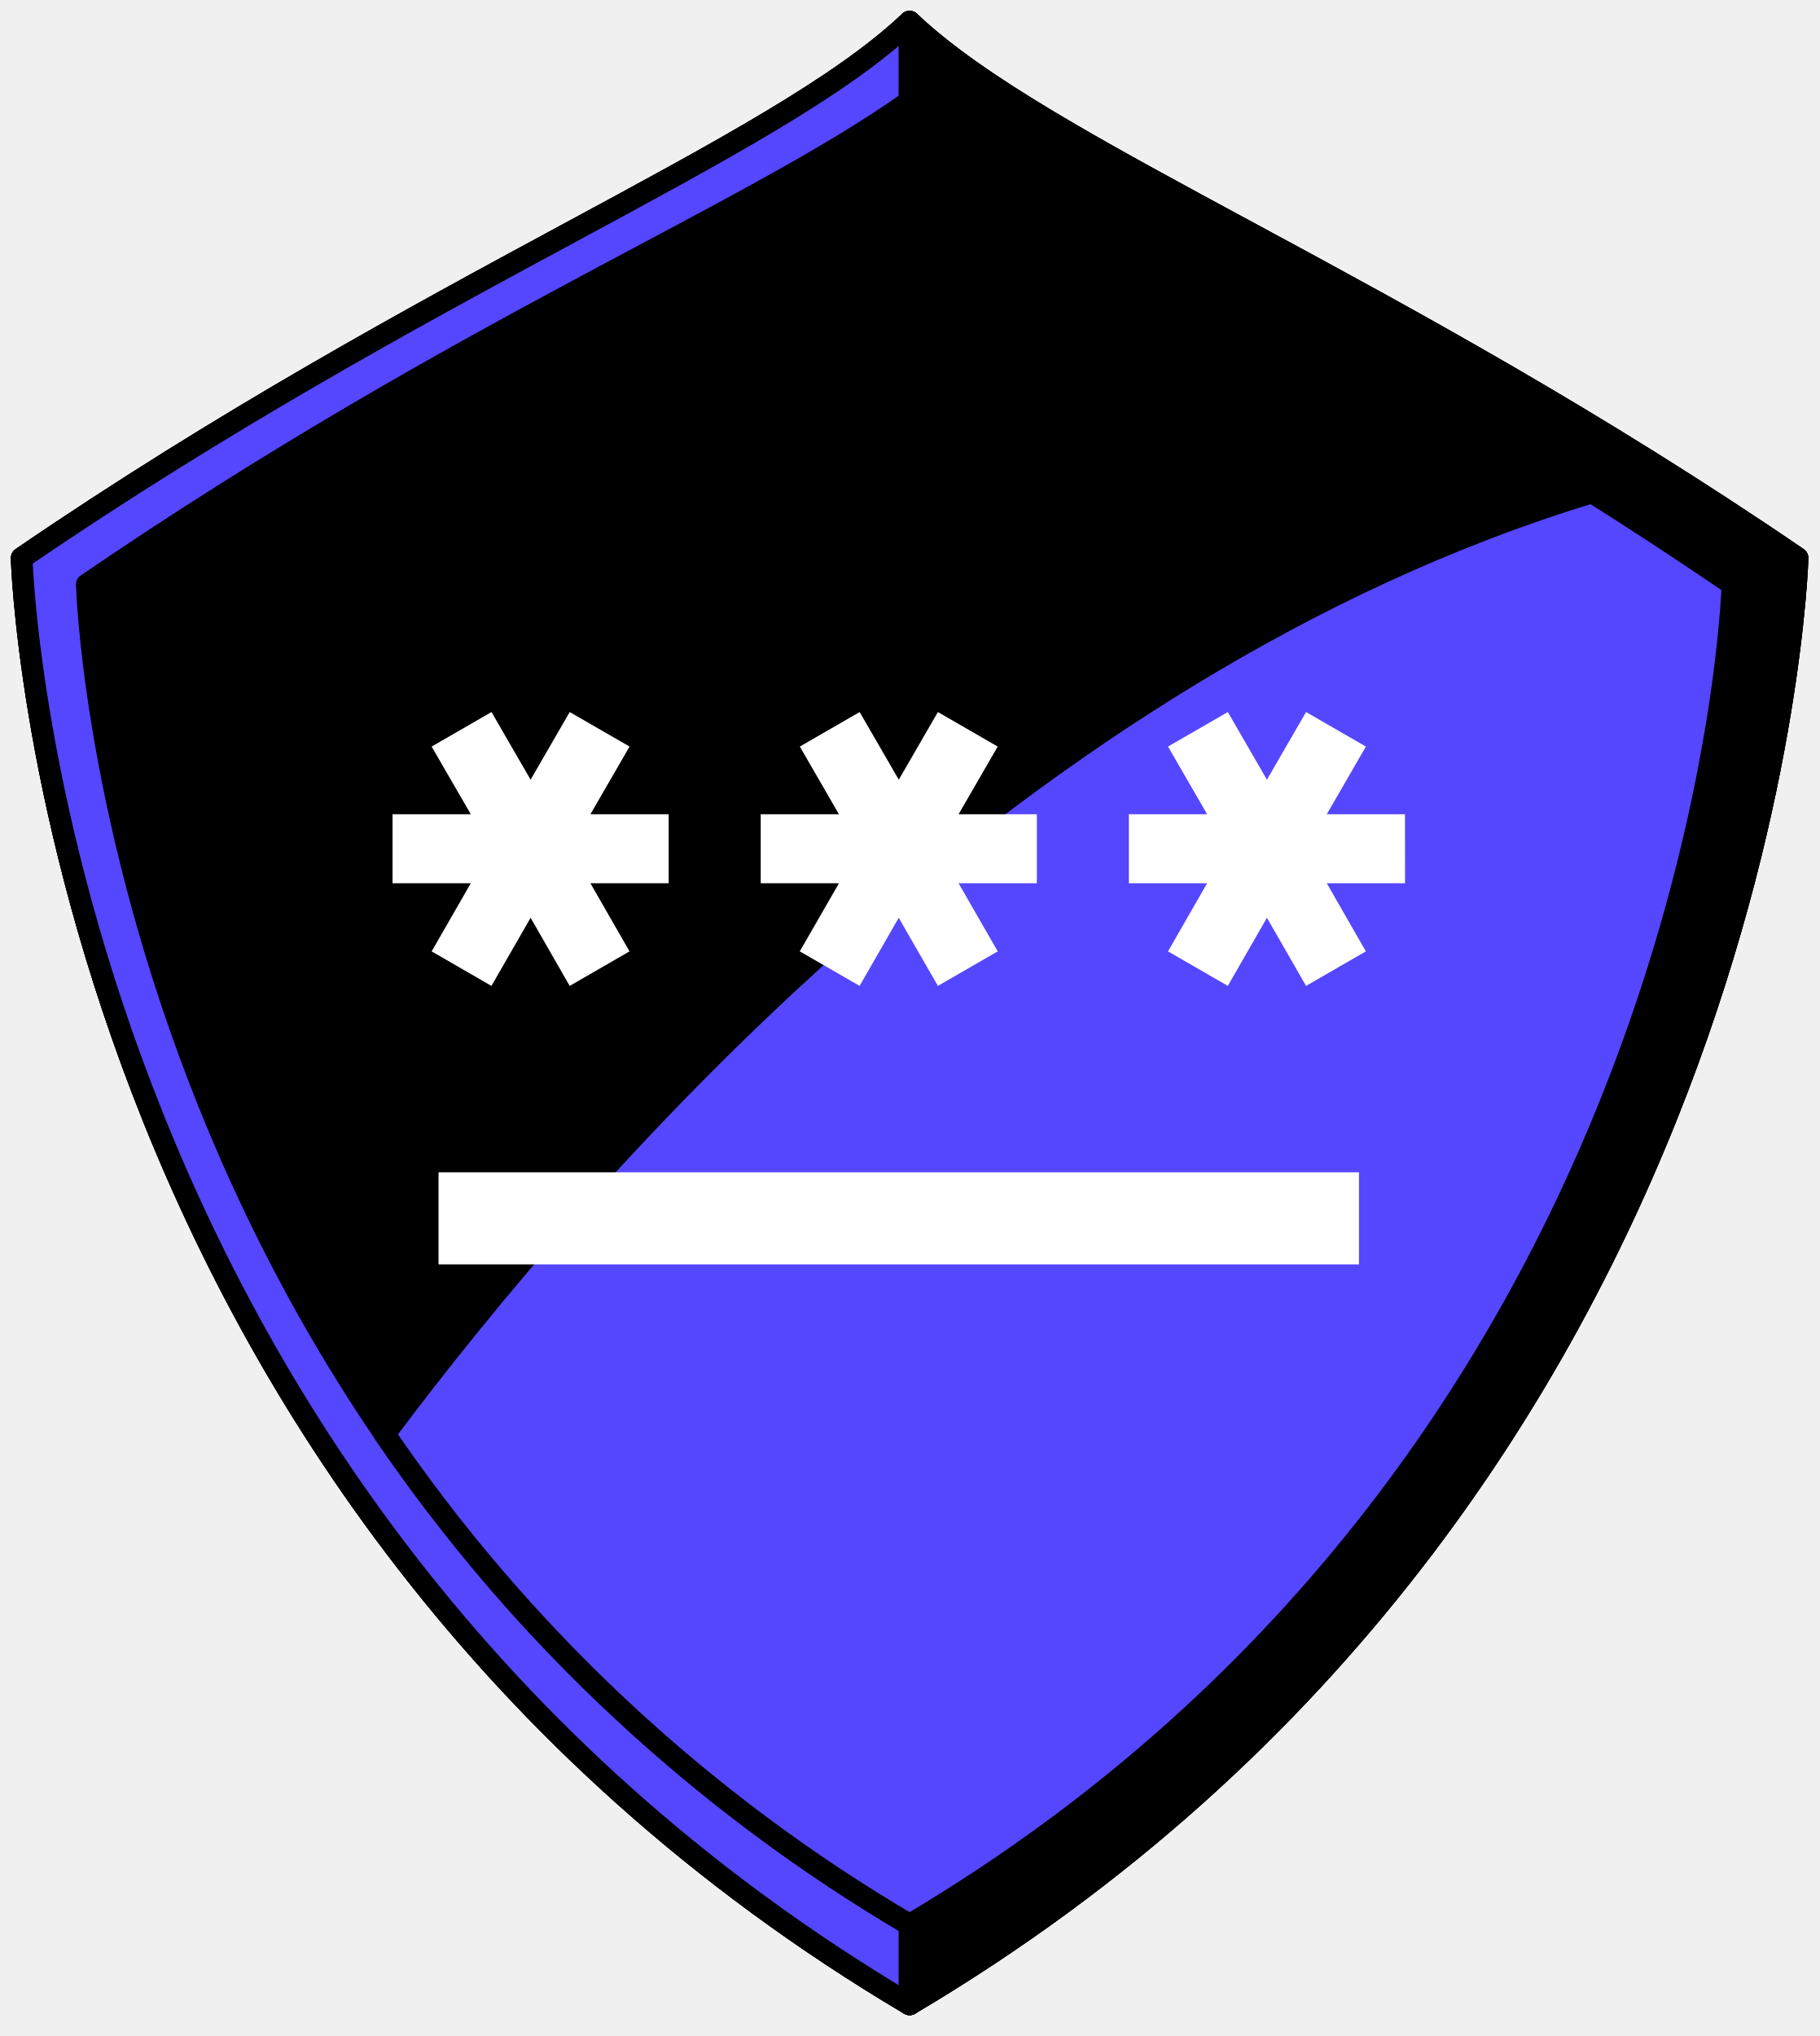
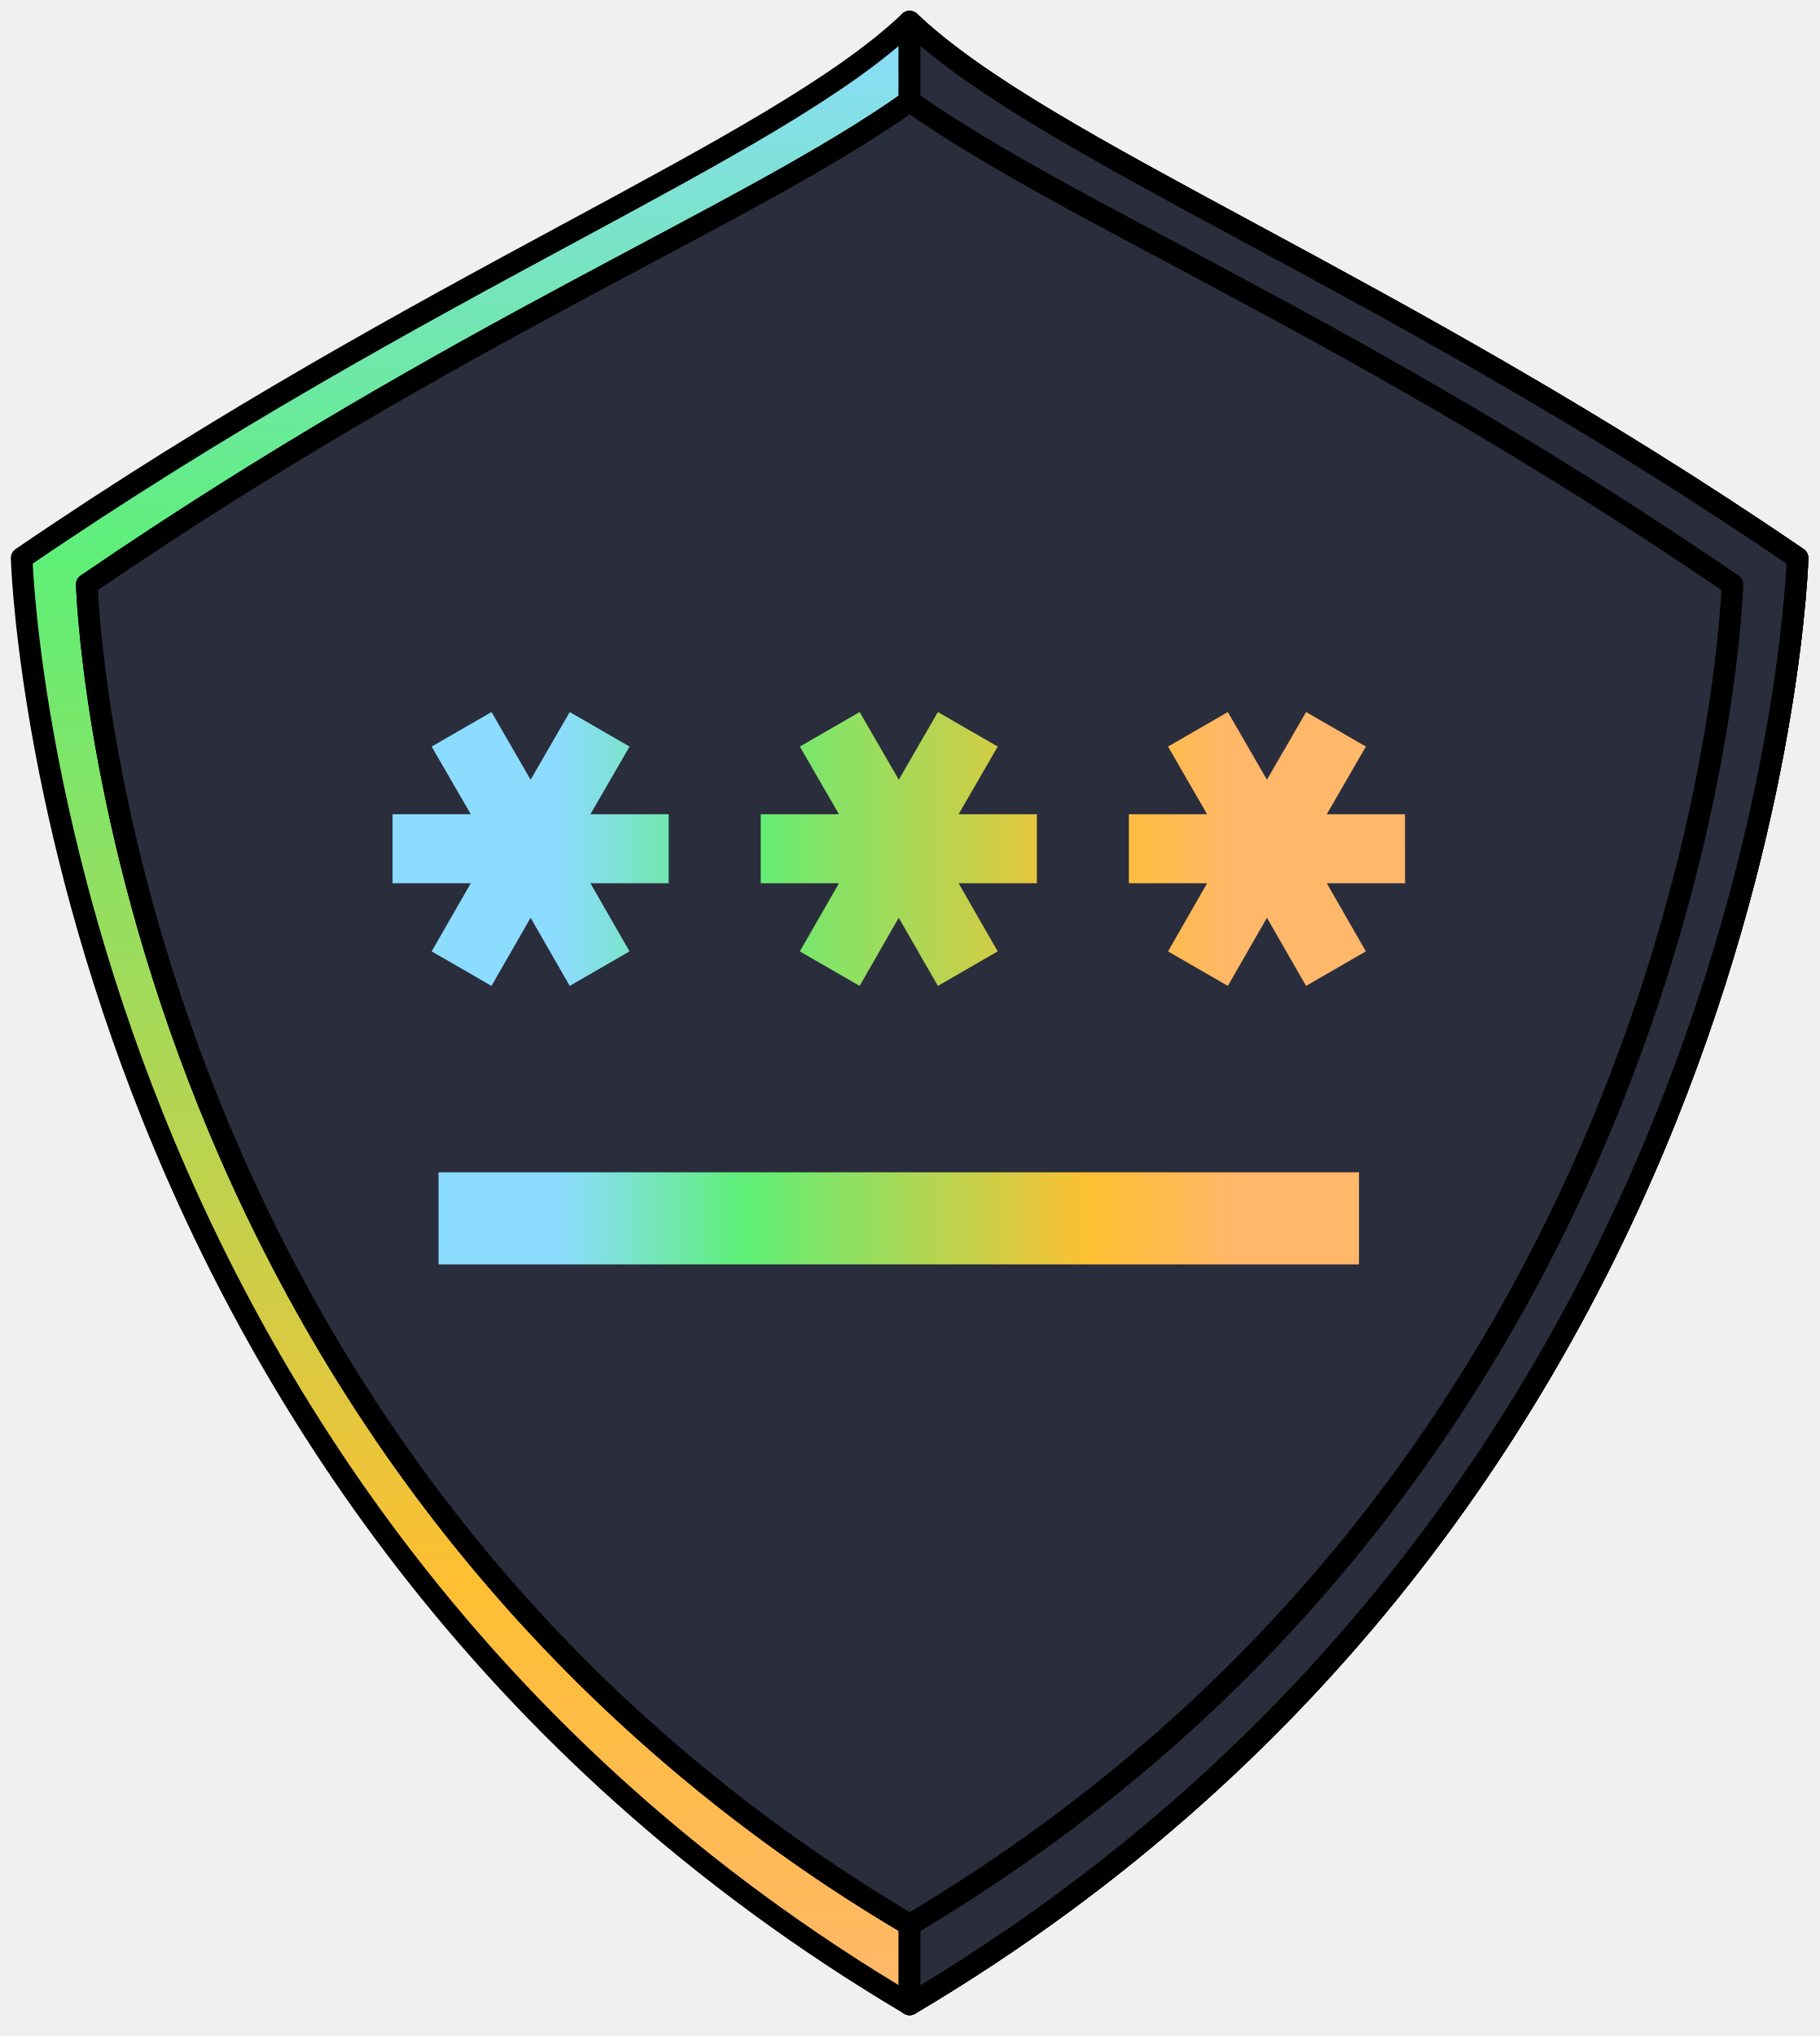
<svg xmlns="http://www.w3.org/2000/svg" width="84" height="94" viewBox="0 0 84 94" fill="none">
-   <path d="M42 1C35.731 6.963 19.698 12.987 1 25.764C1 25.764 2.167 68.938 42 92.539V1Z" fill="#5546FF" stroke="black" stroke-linecap="round" stroke-linejoin="round" />
  <path d="M42 1C48.264 6.963 64.302 12.987 83 25.764C83 25.764 81.833 68.938 42 92.539V1Z" fill="black" stroke="black" stroke-linecap="round" stroke-linejoin="round" />
-   <path d="M42 4.676C34.437 10.036 21.331 15.147 4.007 26.983C4.007 26.983 5.09 66.985 42 88.864C78.91 66.994 79.993 26.983 79.993 26.983C62.665 15.151 49.619 10.036 42 4.676Z" fill="black" stroke="black" stroke-linecap="round" stroke-linejoin="round" />
-   <path d="M73.517 22.733C47.087 30.734 26.926 53.959 17.759 66.209C24.065 75.46 32.344 83.197 42 88.864C78.91 66.995 79.993 26.983 79.993 26.983C77.762 25.464 75.604 24.048 73.517 22.733Z" fill="#5546FF" stroke="black" stroke-linecap="round" stroke-linejoin="round" />
-   <path d="M56.392 45.012H28.056C27.432 45.012 26.833 44.764 26.392 44.323C25.951 43.881 25.703 43.283 25.703 42.659V29.322C25.776 24.991 27.547 20.862 30.636 17.825C33.725 14.788 37.883 13.086 42.214 13.086C46.546 13.086 50.704 14.788 53.792 17.825C56.881 20.862 58.653 24.991 58.726 29.322V42.659C58.726 43.28 58.48 43.875 58.043 44.316C57.606 44.757 57.012 45.007 56.392 45.012ZM30.428 40.306H54.038V29.322C53.977 26.231 52.706 23.289 50.499 21.125C48.291 18.961 45.324 17.75 42.233 17.75C39.142 17.75 36.175 18.961 33.967 21.125C31.76 23.289 30.489 26.231 30.428 29.322V40.306Z" fill="white" stroke="black" stroke-linecap="round" stroke-linejoin="round" />
-   <path d="M60.025 38.583H23.975V69.046H60.025V38.583Z" fill="white" stroke="black" stroke-linecap="round" stroke-linejoin="round" />
-   <path d="M45.746 51.233C45.746 50.54 45.562 49.858 45.213 49.259C44.864 48.659 44.362 48.163 43.759 47.82C43.156 47.478 42.472 47.301 41.779 47.309C41.085 47.316 40.406 47.508 39.81 47.863C39.214 48.219 38.723 48.726 38.387 49.333C38.051 49.94 37.882 50.625 37.897 51.318C37.912 52.012 38.111 52.689 38.473 53.281C38.835 53.873 39.347 54.358 39.958 54.688L39.299 61.606H44.344L43.685 54.688C44.309 54.352 44.83 53.854 45.193 53.246C45.556 52.637 45.747 51.942 45.746 51.233Z" fill="black" stroke="black" stroke-linecap="round" stroke-linejoin="round" />
-   <path d="M42 1C35.731 6.963 19.698 12.987 1 25.764C1 25.764 2.167 68.938 42 92.539V1Z" fill="#5546FF" stroke="black" stroke-linecap="round" stroke-linejoin="round" />
+   <path d="M42.001 4.675C34.438 10.036 21.331 15.146 4.008 26.983C4.008 26.983 5.09 66.985 42.001 88.864C78.911 66.994 79.993 26.983 79.993 26.983C62.665 15.151 49.62 10.036 42.001 4.675Z" fill="black" stroke="black" stroke-linecap="round" stroke-linejoin="round" />
+   <path d="M73.517 22.733C47.087 30.733 26.926 53.958 17.759 66.208C24.065 75.46 32.344 83.197 42 88.864C78.91 66.994 79.993 26.983 79.993 26.983C77.762 25.464 75.604 24.047 73.517 22.733Z" fill="#5546FF" stroke="black" stroke-linecap="round" stroke-linejoin="round" />
+   <path d="M56.392 45.012H28.056C27.432 45.012 26.834 44.764 26.392 44.323C25.951 43.881 25.703 43.283 25.703 42.659V29.322C25.776 24.991 27.548 20.862 30.637 17.825C33.725 14.788 37.883 13.086 42.215 13.086C46.546 13.086 50.704 14.788 53.793 17.825C56.881 20.862 58.653 24.991 58.726 29.322V42.659C58.726 43.28 58.481 43.875 58.044 44.316C57.606 44.757 57.013 45.007 56.392 45.012ZM30.428 40.306H54.039V29.322C53.977 26.231 52.706 23.289 50.499 21.125C48.292 18.961 45.324 17.75 42.233 17.75C39.143 17.75 36.175 18.961 33.968 21.125C31.761 23.289 30.49 26.231 30.428 29.322V40.306Z" fill="white" stroke="black" stroke-linecap="round" stroke-linejoin="round" />
+   <path d="M60.025 38.584H23.976V69.046H60.025V38.584Z" fill="white" stroke="black" stroke-linecap="round" stroke-linejoin="round" />
+   <path d="M45.746 51.233C45.746 50.54 45.562 49.858 45.213 49.259C44.864 48.659 44.363 48.163 43.759 47.82C43.156 47.478 42.473 47.301 41.779 47.309C41.085 47.316 40.406 47.508 39.81 47.863C39.214 48.219 38.724 48.726 38.388 49.333C38.051 49.94 37.882 50.625 37.897 51.318C37.912 52.012 38.111 52.689 38.473 53.281C38.835 53.873 39.347 54.358 39.958 54.688L39.299 61.606H44.344L43.685 54.688C44.309 54.352 44.83 53.854 45.193 53.246C45.556 52.637 45.747 51.942 45.746 51.233Z" fill="black" stroke="black" stroke-linecap="round" stroke-linejoin="round" />
+   <path d="M42 1C35.731 6.963 19.698 12.987 1 25.764C1 25.764 2.167 68.938 42 92.539V1Z" fill="url(#paint0_linear_17_21302)" stroke="black" stroke-linecap="round" stroke-linejoin="round" />
  <path d="M42 1C48.264 6.963 64.302 12.987 83 25.764C83 25.764 81.833 68.938 42 92.539V1Z" fill="black" stroke="black" stroke-linecap="round" stroke-linejoin="round" />
-   <path d="M42 4.676C34.437 10.036 21.331 15.147 4.007 26.983C4.007 26.983 5.09 66.985 42 88.864C78.91 66.994 79.993 26.983 79.993 26.983C62.665 15.151 49.619 10.036 42 4.676Z" fill="black" stroke="black" stroke-linecap="round" stroke-linejoin="round" />
-   <path d="M73.517 22.733C47.087 30.734 26.926 53.959 17.759 66.209C24.065 75.46 32.344 83.197 42 88.864C78.91 66.995 79.993 26.983 79.993 26.983C77.762 25.464 75.604 24.048 73.517 22.733Z" fill="#5546FF" stroke="black" stroke-linecap="round" stroke-linejoin="round" />
-   <path d="M56.392 45.012H28.056C27.432 45.012 26.833 44.764 26.392 44.323C25.951 43.881 25.703 43.283 25.703 42.659V29.322C25.776 24.991 27.547 20.862 30.636 17.825C33.725 14.788 37.883 13.086 42.214 13.086C46.546 13.086 50.704 14.788 53.792 17.825C56.881 20.862 58.653 24.991 58.726 29.322V42.659C58.726 43.28 58.48 43.875 58.043 44.316C57.606 44.757 57.012 45.007 56.392 45.012ZM30.428 40.306H54.038V29.322C53.977 26.231 52.706 23.289 50.499 21.125C48.291 18.961 45.324 17.75 42.233 17.75C39.142 17.75 36.175 18.961 33.967 21.125C31.76 23.289 30.489 26.231 30.428 29.322V40.306Z" fill="white" stroke="black" stroke-linecap="round" stroke-linejoin="round" />
-   <path d="M60.025 38.583H23.975V69.046H60.025V38.583Z" fill="white" stroke="black" stroke-linecap="round" stroke-linejoin="round" />
-   <path d="M45.746 51.233C45.746 50.54 45.562 49.858 45.213 49.259C44.864 48.659 44.362 48.163 43.759 47.82C43.156 47.478 42.472 47.301 41.779 47.309C41.085 47.316 40.406 47.508 39.81 47.863C39.214 48.219 38.723 48.726 38.387 49.333C38.051 49.94 37.882 50.625 37.897 51.318C37.912 52.012 38.111 52.689 38.473 53.281C38.835 53.873 39.347 54.358 39.958 54.688L39.299 61.606H44.344L43.685 54.688C44.309 54.352 44.83 53.854 45.193 53.246C45.556 52.637 45.747 51.942 45.746 51.233Z" fill="black" stroke="black" stroke-linecap="round" stroke-linejoin="round" />
-   <path d="M42 1C35.731 6.963 19.698 12.987 1 25.764C1 25.764 2.167 68.938 42 92.539V1Z" fill="#5546FF" stroke="black" stroke-linecap="round" stroke-linejoin="round" />
-   <path d="M42 1C48.264 6.963 64.302 12.987 83 25.764C83 25.764 81.833 68.938 42 92.539V1Z" fill="black" stroke="black" stroke-linecap="round" stroke-linejoin="round" />
-   <path d="M42 4.676C34.437 10.036 21.331 15.147 4.007 26.983C4.007 26.983 5.09 66.985 42 88.864C78.91 66.994 79.993 26.983 79.993 26.983C62.665 15.151 49.619 10.036 42 4.676Z" fill="black" stroke="black" stroke-linecap="round" stroke-linejoin="round" />
-   <path d="M73.517 22.733C47.087 30.734 26.926 53.959 17.759 66.209C24.065 75.46 32.344 83.197 42 88.864C78.91 66.995 79.993 26.983 79.993 26.983C77.762 25.464 75.604 24.048 73.517 22.733Z" fill="#5546FF" stroke="black" stroke-linecap="round" stroke-linejoin="round" />
-   <path d="M20.249 54.124H62.749V58.374H20.249V54.124ZM22.692 45.518L24.5 42.373L26.305 45.518L29.067 43.924L27.262 40.779H30.875V37.592H27.262L29.069 34.468L26.305 32.874L24.5 35.998L22.694 32.874L19.93 34.468L21.738 37.592H18.125V40.779H21.738L19.93 43.924L22.692 45.518ZM36.929 43.924L39.691 45.518L41.497 42.373L43.306 45.518L46.068 43.924L44.262 40.779H47.875V37.592H44.262L46.068 34.468L43.306 32.874L41.5 35.998L39.693 32.874L36.931 34.468L38.736 37.592H35.125V40.779H38.738L36.929 43.924ZM64.874 37.592H61.263L63.068 34.468L60.306 32.874L58.499 35.998L56.693 32.874L53.931 34.468L55.737 37.592H52.124V40.779H55.737L53.931 43.924L56.693 45.518L58.499 42.373L60.305 45.518L63.067 43.924L61.263 40.779H64.876L64.874 37.592Z" fill="white" />
+   <path d="M42.001 4.675C34.438 10.036 21.331 15.146 4.008 26.983C4.008 26.983 5.09 66.985 42.001 88.864C78.911 66.994 79.993 26.983 79.993 26.983C62.665 15.151 49.62 10.036 42.001 4.675Z" fill="black" stroke="black" stroke-linecap="round" stroke-linejoin="round" />
+   <path d="M73.517 22.733C47.087 30.733 26.926 53.958 17.759 66.208C24.065 75.46 32.344 83.197 42 88.864C78.91 66.994 79.993 26.983 79.993 26.983C77.762 25.464 75.604 24.047 73.517 22.733Z" fill="url(#paint1_linear_17_21302)" stroke="black" stroke-linecap="round" stroke-linejoin="round" />
+   <path d="M56.392 45.012H28.056C27.432 45.012 26.834 44.764 26.392 44.323C25.951 43.881 25.703 43.283 25.703 42.659V29.322C25.776 24.991 27.548 20.862 30.637 17.825C33.725 14.788 37.883 13.086 42.215 13.086C46.546 13.086 50.704 14.788 53.793 17.825C56.881 20.862 58.653 24.991 58.726 29.322V42.659C58.726 43.28 58.481 43.875 58.044 44.316C57.606 44.757 57.013 45.007 56.392 45.012ZM30.428 40.306H54.039V29.322C53.977 26.231 52.706 23.289 50.499 21.125C48.292 18.961 45.324 17.75 42.233 17.75C39.143 17.75 36.175 18.961 33.968 21.125C31.761 23.289 30.49 26.231 30.428 29.322V40.306Z" fill="white" stroke="black" stroke-linecap="round" stroke-linejoin="round" />
+   <path d="M60.025 38.584H23.976V69.046H60.025V38.584Z" fill="white" stroke="black" stroke-linecap="round" stroke-linejoin="round" />
+   <path d="M45.746 51.233C45.746 50.54 45.562 49.858 45.213 49.259C44.864 48.659 44.363 48.163 43.759 47.82C43.156 47.478 42.473 47.301 41.779 47.309C41.085 47.316 40.406 47.508 39.81 47.863C39.214 48.219 38.724 48.726 38.388 49.333C38.051 49.94 37.882 50.625 37.897 51.318C37.912 52.012 38.111 52.689 38.473 53.281C38.835 53.873 39.347 54.358 39.958 54.688L39.299 61.606H44.344L43.685 54.688C44.309 54.352 44.83 53.854 45.193 53.246C45.556 52.637 45.747 51.942 45.746 51.233Z" fill="black" stroke="black" stroke-linecap="round" stroke-linejoin="round" />
+   <path d="M42 1C48.264 6.963 64.302 12.987 83 25.764C83 25.764 81.833 68.938 42 92.539V1Z" fill="#2A2D3C" stroke="black" stroke-linecap="round" stroke-linejoin="round" />
+   <path d="M42.001 4.675C34.438 10.036 21.331 15.146 4.008 26.983C4.008 26.983 5.09 66.985 42.001 88.864C78.911 66.994 79.993 26.983 79.993 26.983C62.665 15.151 49.62 10.036 42.001 4.675Z" fill="#2A2D3C" stroke="black" stroke-linecap="round" stroke-linejoin="round" />
+   <path d="M20.25 54.124H62.75V58.374H20.25V54.124ZM22.693 45.518L24.5 42.373L26.306 45.518L29.068 43.924L27.262 40.779H30.875V37.592H27.262L29.069 34.468L26.306 32.874L24.5 35.998L22.694 32.874L19.931 34.468L21.738 37.592H18.125V40.779H21.738L19.931 43.924L22.693 45.518ZM36.93 43.924L39.692 45.518L41.497 42.373L43.306 45.518L46.068 43.924L44.263 40.779H47.876V37.592H44.263L46.068 34.468L43.306 32.874L41.501 35.998L39.693 32.874L36.931 34.468L38.737 37.592H35.126V40.779H38.739L36.93 43.924ZM64.874 37.592H61.263L63.069 34.468L60.307 32.874L58.499 35.998L56.694 32.874L53.932 34.468L55.737 37.592H52.124V40.779H55.737L53.932 43.924L56.694 45.518L58.499 42.373L60.305 45.518L63.067 43.924L61.263 40.779H64.876L64.874 37.592Z" fill="url(#paint2_linear_17_21302)" />
+   <defs>
+     <linearGradient id="paint0_linear_17_21302" x1="21.5" y1="1" x2="21.5" y2="92.539" gradientUnits="userSpaceOnUse">
+       <stop stop-color="#8CDCFF" />
+       <stop offset="0.271" stop-color="#5EEF77" />
+       <stop offset="0.786" stop-color="#FEBF32" />
+       <stop offset="1" stop-color="#FFB76A" />
+     </linearGradient>
+     <linearGradient id="paint1_linear_17_21302" x1="48.876" y1="22.733" x2="48.876" y2="88.864" gradientUnits="userSpaceOnUse">
+       <stop stop-color="#8CDCFF" />
+       <stop offset="0.271" stop-color="#5EEF77" />
+       <stop offset="0.786" stop-color="#FEBF32" />
+       <stop offset="1" stop-color="#FFB76A" />
+     </linearGradient>
+     <linearGradient id="paint2_linear_17_21302" x1="25.895" y1="47.476" x2="57.106" y2="47.476" gradientUnits="userSpaceOnUse">
+       <stop stop-color="#8CDCFF" />
+       <stop offset="0.271" stop-color="#5EEF77" />
+       <stop offset="0.786" stop-color="#FEBF32" />
+       <stop offset="1" stop-color="#FFB76A" />
+     </linearGradient>
+   </defs>
</svg>
